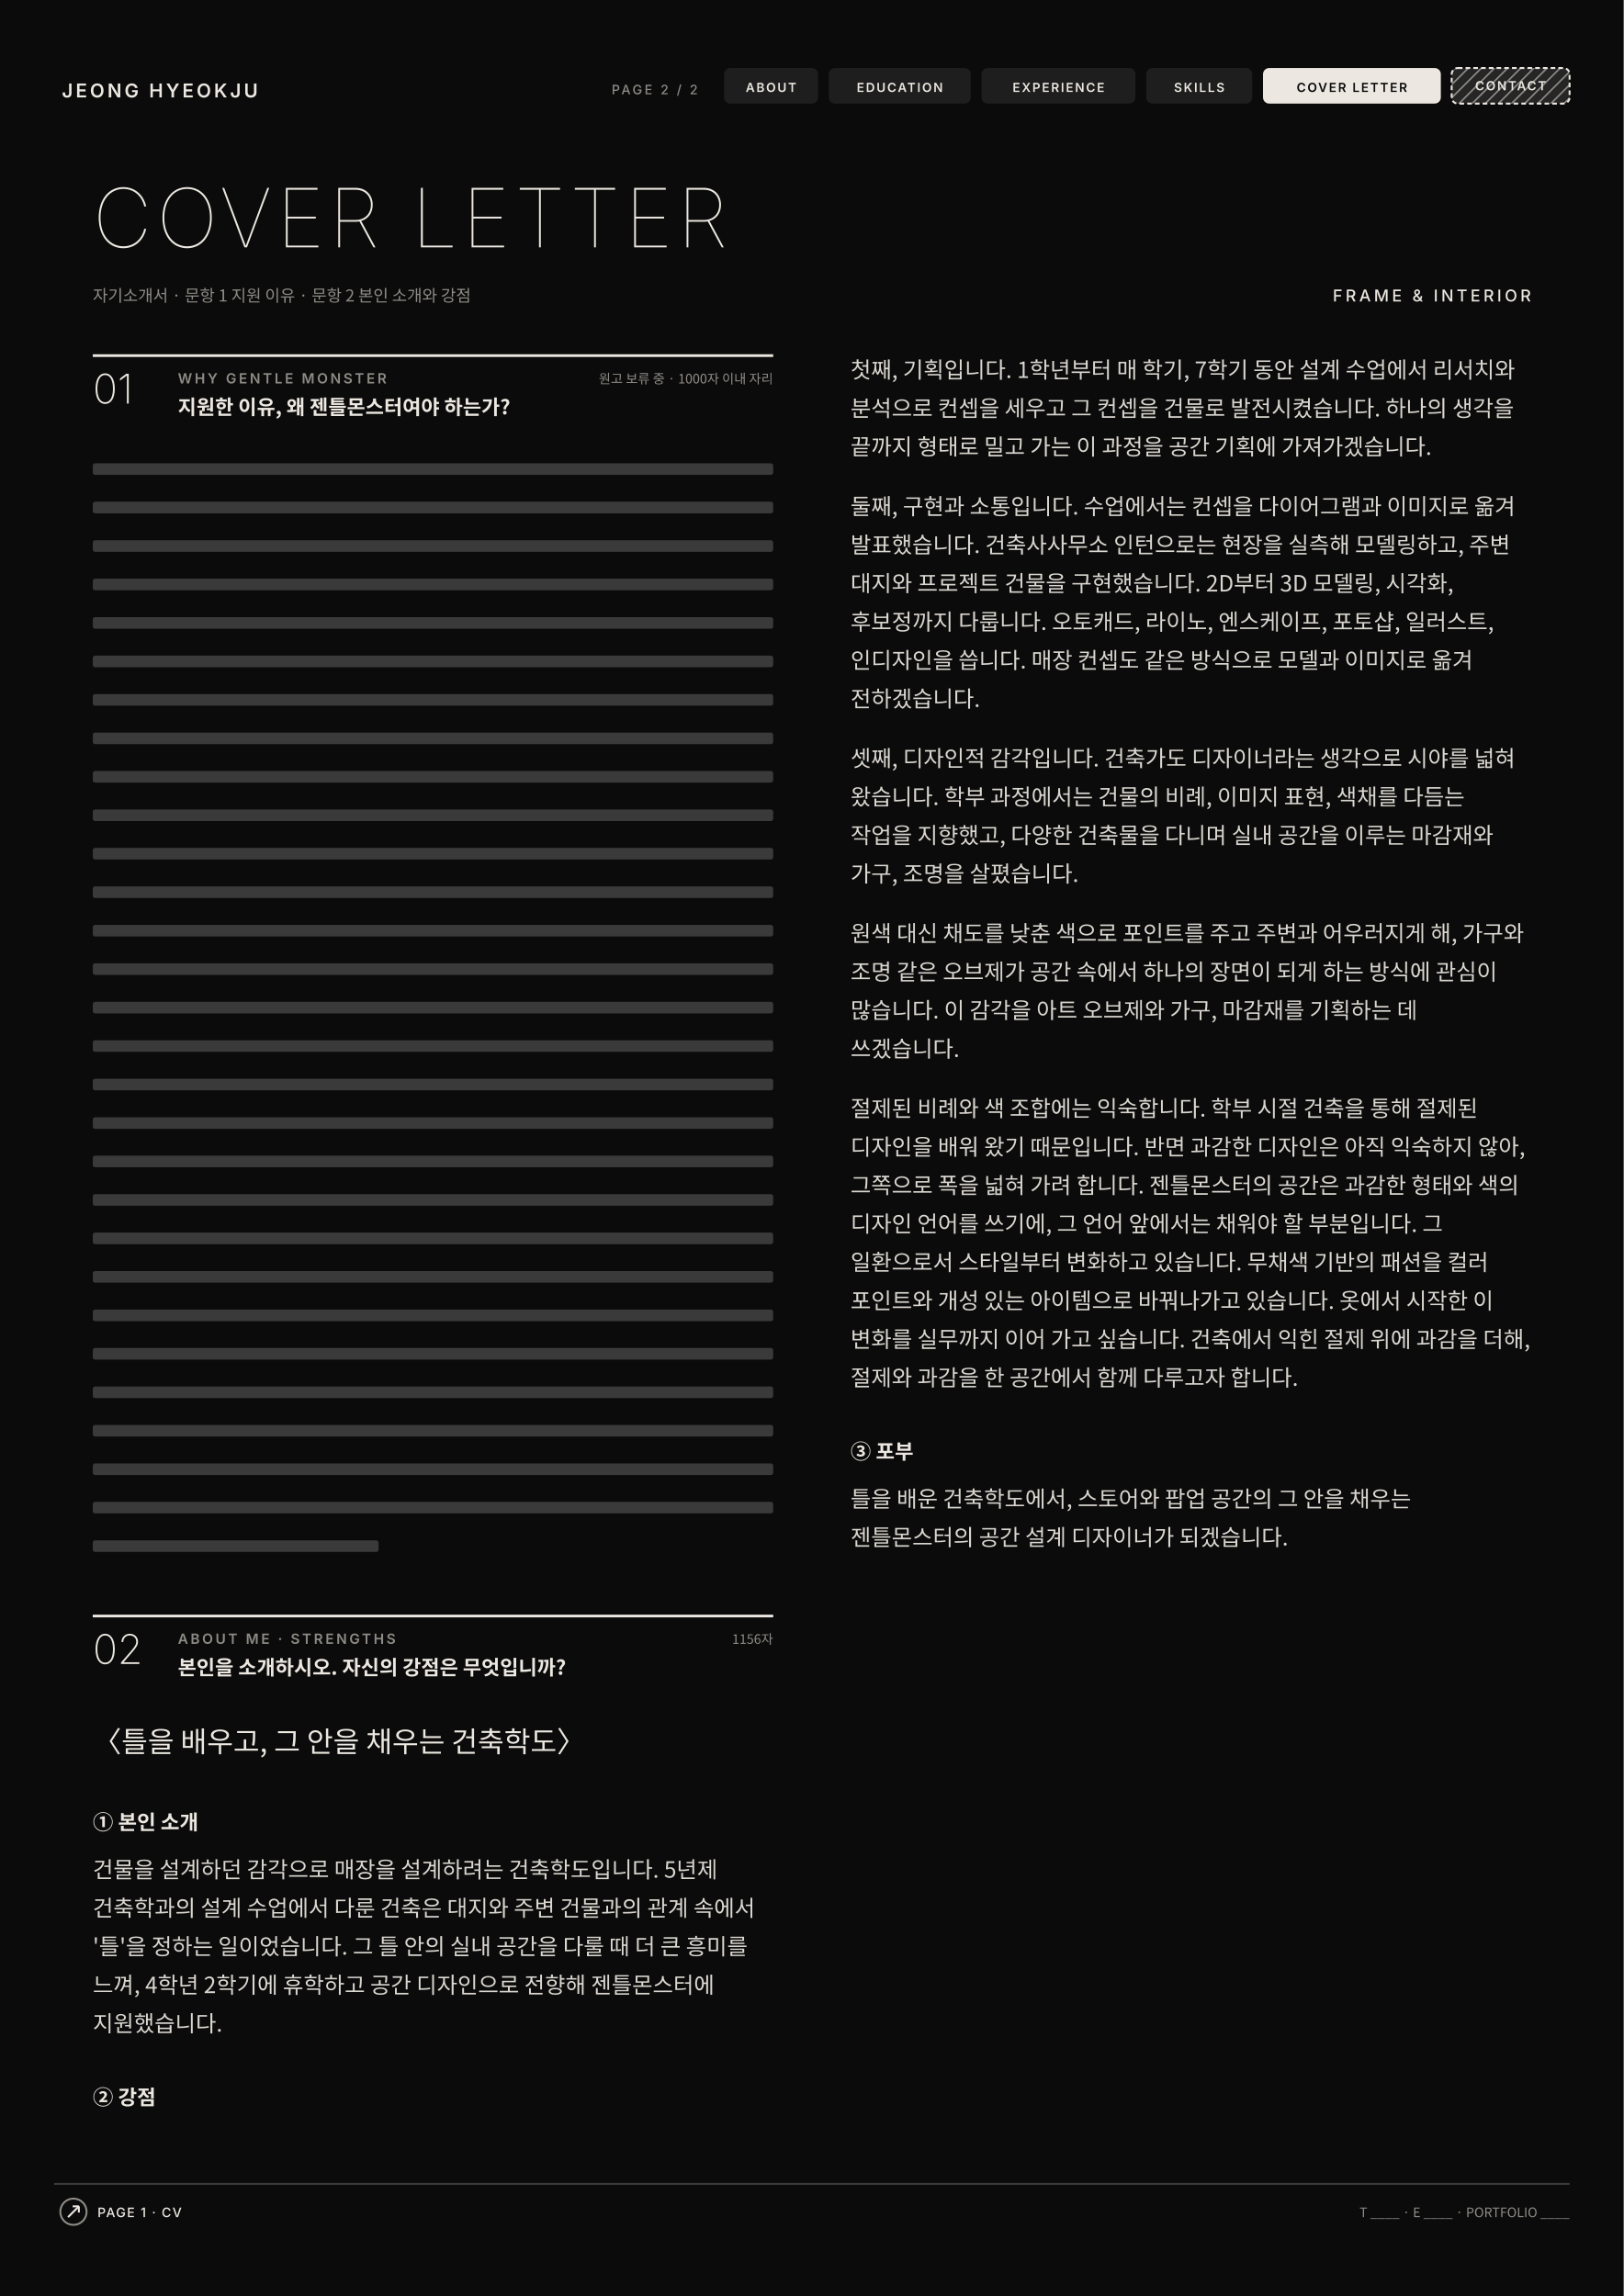
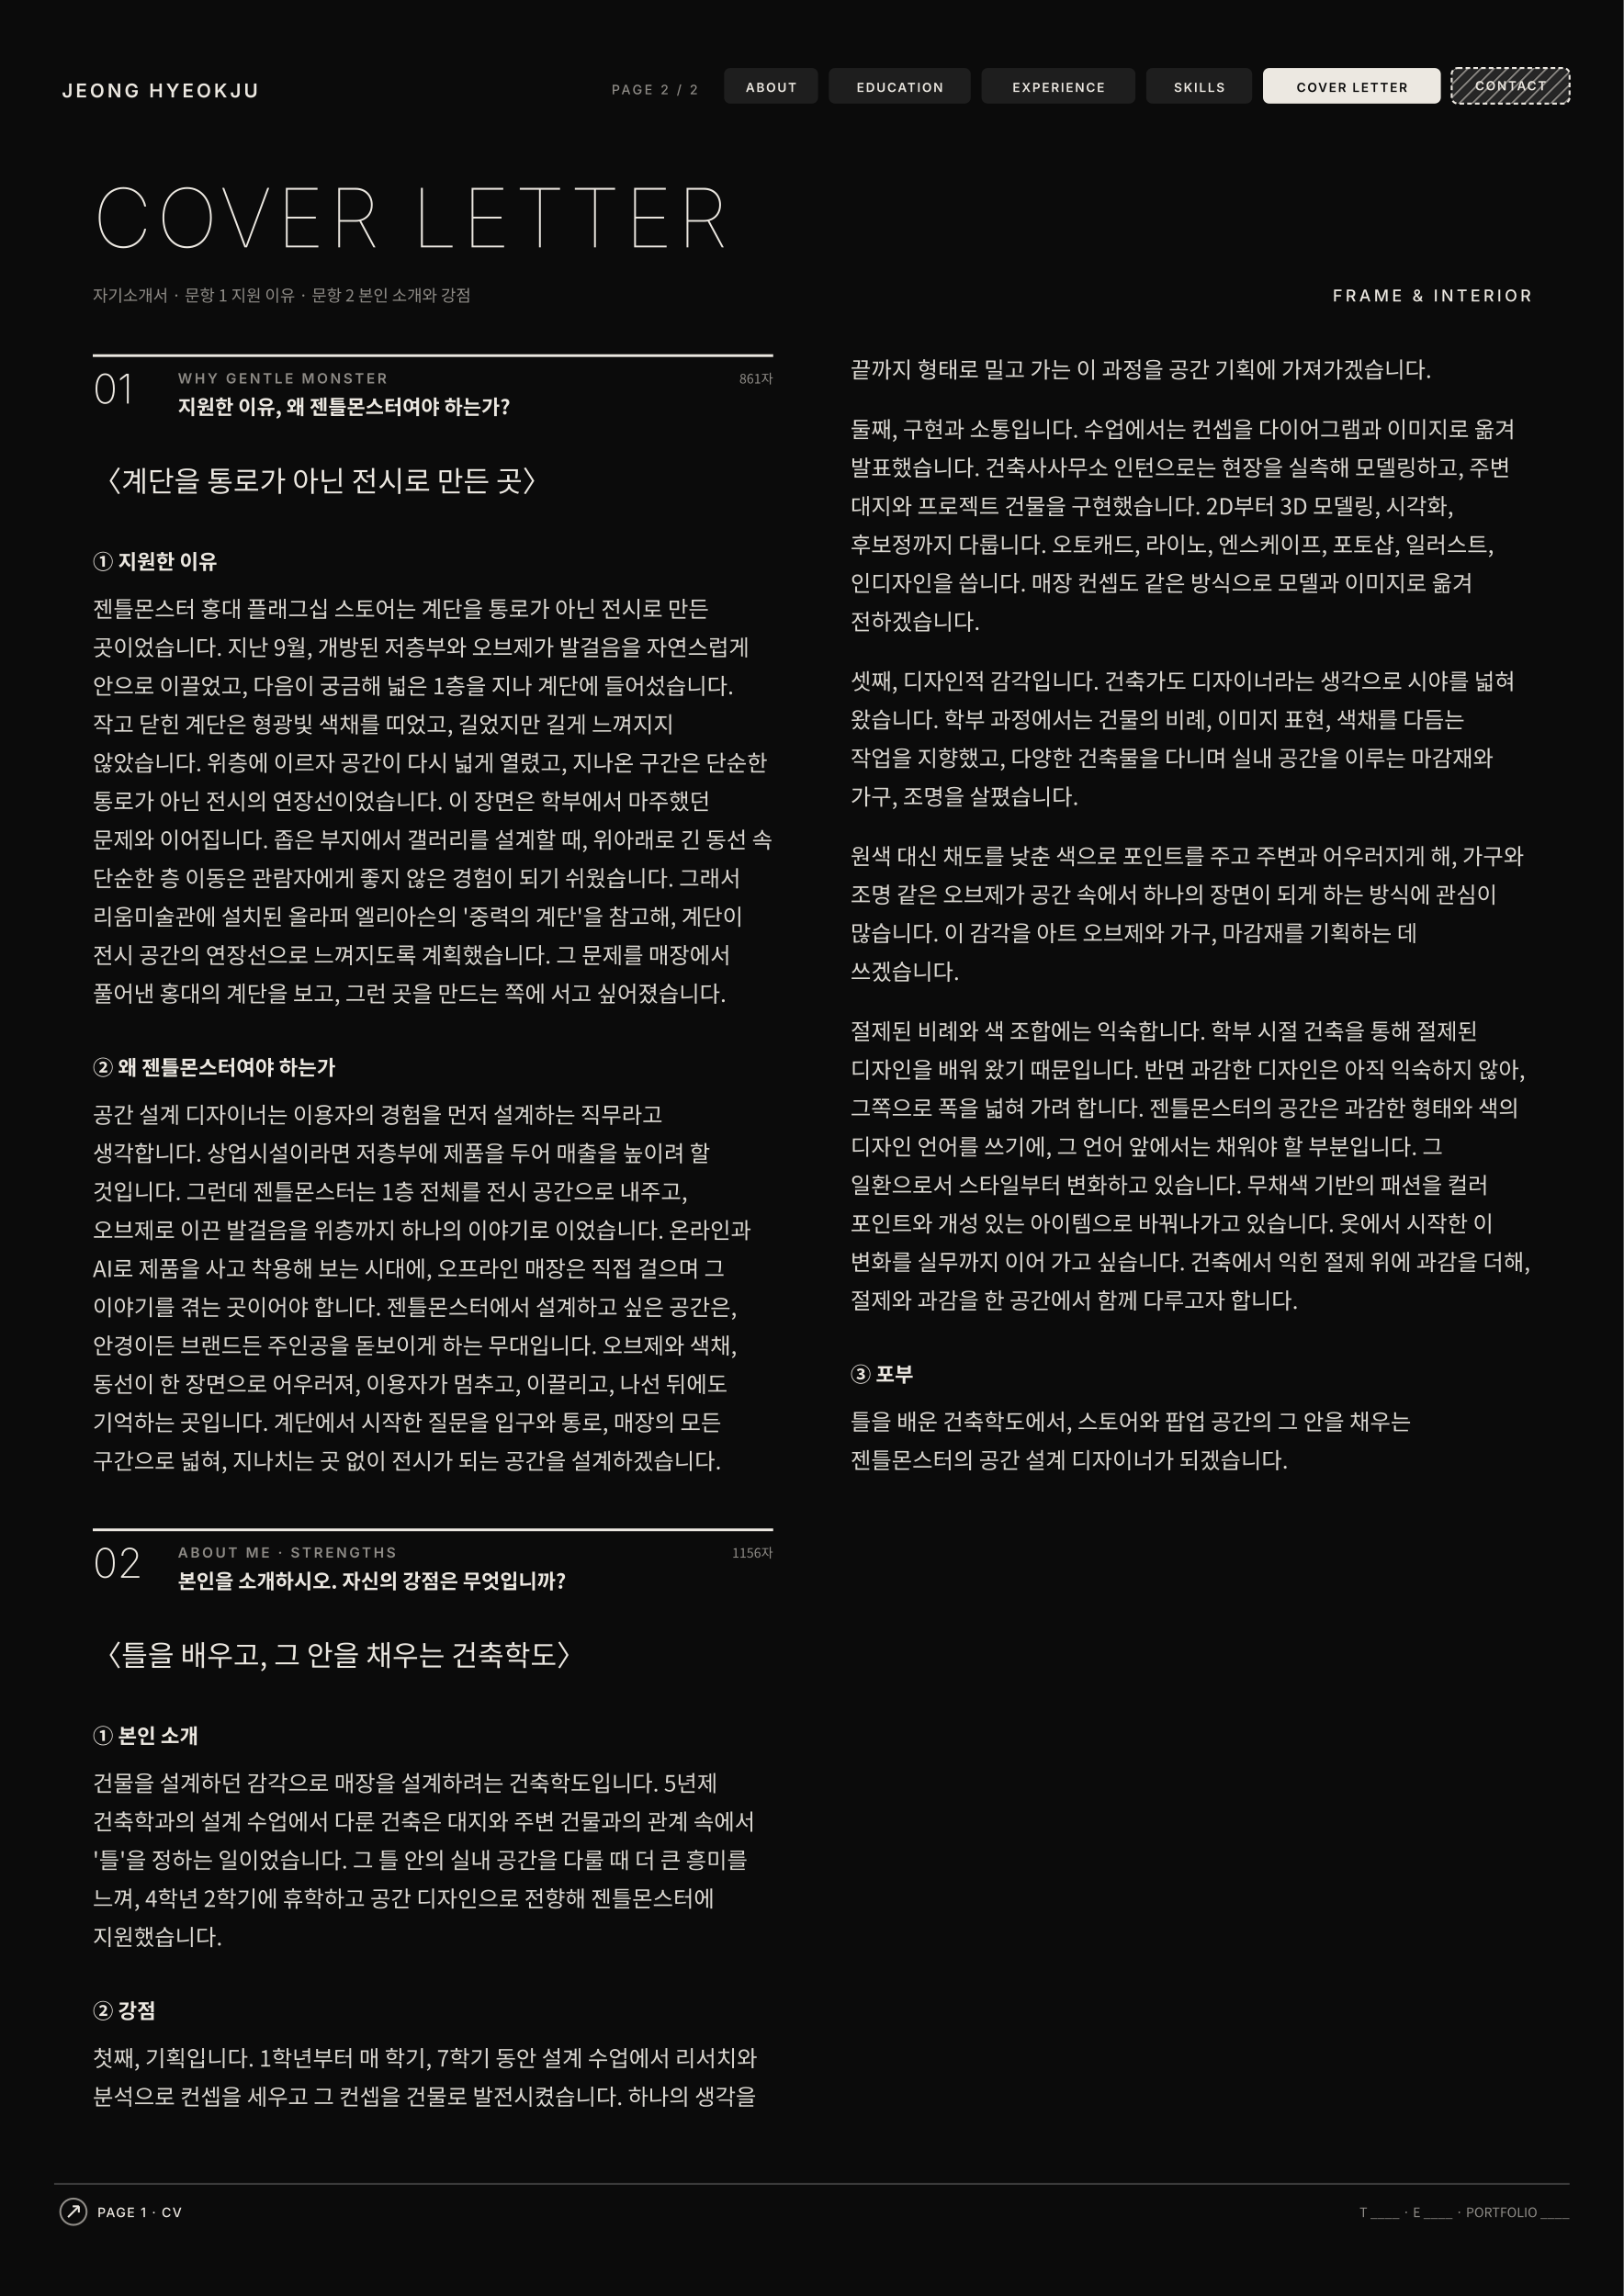
<svg xmlns="http://www.w3.org/2000/svg" width="210mm" height="297mm" viewBox="0 0 210 297">
  <defs>
    <pattern id="hatch" width="1.2" height="1.2" patternUnits="userSpaceOnUse" patternTransform="rotate(45)">
      <rect width="1.2" height="1.2" fill="#262626" />
      <line x1="0" y1="0" x2="0" y2="1.2" stroke="#8E8B86" stroke-width="0.4" />
    </pattern>
  </defs>
  <rect x="0.00" y="0.00" width="210.00" height="297.00" rx="0" fill="#0B0B0B" stroke="none" stroke-width="0.25" />
  <text x="8.00" y="12.60" font-family="Inter, 'Noto Sans CJK KR', sans-serif" font-size="2.470" font-weight="600" fill="#ECE8E1" text-anchor="start" letter-spacing="0.350" opacity="1">JEONG HYEOKJU</text>
  <rect x="187.75" y="8.80" width="15.25" height="4.60" rx="0.8" fill="url(#hatch)" stroke="#ECE8E1" stroke-width="0.25" stroke-dasharray="0.6 0.4" />
  <text x="195.38" y="11.68" font-family="Inter, 'Noto Sans CJK KR', sans-serif" font-size="1.623" font-weight="600" fill="#ECE8E1" text-anchor="middle" letter-spacing="0.200" opacity="1">CONTACT</text>
  <rect x="163.35" y="8.80" width="23.00" height="4.60" rx="0.8" fill="#ECE8E1" stroke="none" stroke-width="0.25" />
  <text x="174.85" y="11.90" font-family="Inter, 'Noto Sans CJK KR', sans-serif" font-size="1.623" font-weight="600" fill="#0B0B0B" text-anchor="middle" letter-spacing="0.200" opacity="1">COVER LETTER</text>
  <rect x="148.25" y="8.80" width="13.70" height="4.60" rx="0.8" fill="#1E1E1E" stroke="none" stroke-width="0.25" />
  <text x="155.10" y="11.90" font-family="Inter, 'Noto Sans CJK KR', sans-serif" font-size="1.623" font-weight="600" fill="#ECE8E1" text-anchor="middle" letter-spacing="0.200" opacity="1">SKILLS</text>
  <rect x="126.95" y="8.80" width="19.90" height="4.60" rx="0.8" fill="#1E1E1E" stroke="none" stroke-width="0.25" />
  <text x="136.90" y="11.90" font-family="Inter, 'Noto Sans CJK KR', sans-serif" font-size="1.623" font-weight="600" fill="#ECE8E1" text-anchor="middle" letter-spacing="0.200" opacity="1">EXPERIENCE</text>
  <rect x="107.20" y="8.80" width="18.35" height="4.60" rx="0.8" fill="#1E1E1E" stroke="none" stroke-width="0.25" />
  <text x="116.37" y="11.90" font-family="Inter, 'Noto Sans CJK KR', sans-serif" font-size="1.623" font-weight="600" fill="#ECE8E1" text-anchor="middle" letter-spacing="0.200" opacity="1">EDUCATION</text>
  <rect x="93.65" y="8.80" width="12.15" height="4.60" rx="0.8" fill="#1E1E1E" stroke="none" stroke-width="0.25" />
  <text x="99.72" y="11.90" font-family="Inter, 'Noto Sans CJK KR', sans-serif" font-size="1.623" font-weight="600" fill="#ECE8E1" text-anchor="middle" letter-spacing="0.200" opacity="1">ABOUT</text>
  <text x="90.25" y="12.20" font-family="Inter, 'Noto Sans CJK KR', sans-serif" font-size="1.693" font-weight="500" fill="#8E8B86" text-anchor="end" letter-spacing="0.300" opacity="1">PAGE 2 / 2</text>
  <text x="12.00" y="32.00" font-family="Inter, 'Noto Sans CJK KR', sans-serif" font-size="10.584" font-weight="100" fill="#ECE8E1" text-anchor="start" letter-spacing="0.600" opacity="1">COVER LETTER</text>
  <text x="12.00" y="39.00" font-family="'Noto Sans CJK KR', Inter, sans-serif" font-size="2.117" font-weight="400" fill="#8E8B86" text-anchor="start" letter-spacing="0.000" opacity="1">자기소개서  ·  문항 1 지원 이유  ·  문항 2 본인 소개와 강점</text>
  <text x="198.00" y="39.00" font-family="Inter, 'Noto Sans CJK KR', sans-serif" font-size="2.117" font-weight="500" fill="#ECE8E1" text-anchor="end" letter-spacing="0.400" opacity="1">FRAME &amp; INTERIOR</text>
  <line x1="12.00" y1="46.00" x2="100.00" y2="46.00" stroke="#ECE8E1" stroke-width="0.35" />
  <text x="12.00" y="52.20" font-family="Inter, 'Noto Sans CJK KR', sans-serif" font-size="5.292" font-weight="200" fill="#ECE8E1" text-anchor="start" letter-spacing="0.000" opacity="1">01</text>
  <text x="23.00" y="49.60" font-family="Inter, 'Noto Sans CJK KR', sans-serif" font-size="1.835" font-weight="600" fill="#8E8B86" text-anchor="start" letter-spacing="0.300" opacity="1">WHY GENTLE MONSTER</text>
  <text x="23.00" y="53.60" font-family="'Noto Sans CJK KR', Inter, sans-serif" font-size="2.611" font-weight="700" fill="#ECE8E1" text-anchor="start" letter-spacing="0.000" opacity="1">지원한 이유, 왜 젠틀몬스터여야 하는가?</text>
-   <text x="100.00" y="49.60" font-family="'Noto Sans CJK KR', Inter, sans-serif" font-size="1.693" font-weight="400" fill="#8E8B86" text-anchor="end" letter-spacing="0.000" opacity="1">원고 보류 중 · 1000자 이내 자리</text>
-   <rect x="12.00" y="59.93" width="88.00" height="1.50" rx="0.3" fill="#3A3A3A" stroke="none" stroke-width="0.25" />
-   <rect x="12.00" y="64.90" width="88.00" height="1.50" rx="0.3" fill="#3A3A3A" stroke="none" stroke-width="0.25" />
-   <rect x="12.00" y="69.88" width="88.00" height="1.50" rx="0.3" fill="#3A3A3A" stroke="none" stroke-width="0.25" />
-   <rect x="12.00" y="74.85" width="88.00" height="1.50" rx="0.3" fill="#3A3A3A" stroke="none" stroke-width="0.25" />
-   <rect x="12.00" y="79.83" width="88.00" height="1.50" rx="0.3" fill="#3A3A3A" stroke="none" stroke-width="0.25" />
-   <rect x="12.00" y="84.81" width="88.00" height="1.50" rx="0.3" fill="#3A3A3A" stroke="none" stroke-width="0.25" />
-   <rect x="12.00" y="89.78" width="88.00" height="1.50" rx="0.3" fill="#3A3A3A" stroke="none" stroke-width="0.25" />
-   <rect x="12.00" y="94.76" width="88.00" height="1.50" rx="0.3" fill="#3A3A3A" stroke="none" stroke-width="0.25" />
-   <rect x="12.00" y="99.73" width="88.00" height="1.50" rx="0.3" fill="#3A3A3A" stroke="none" stroke-width="0.25" />
-   <rect x="12.00" y="104.71" width="88.00" height="1.50" rx="0.3" fill="#3A3A3A" stroke="none" stroke-width="0.25" />
-   <rect x="12.00" y="109.68" width="88.00" height="1.50" rx="0.3" fill="#3A3A3A" stroke="none" stroke-width="0.25" />
-   <rect x="12.00" y="114.66" width="88.00" height="1.50" rx="0.3" fill="#3A3A3A" stroke="none" stroke-width="0.25" />
-   <rect x="12.00" y="119.64" width="88.00" height="1.50" rx="0.3" fill="#3A3A3A" stroke="none" stroke-width="0.25" />
-   <rect x="12.00" y="124.61" width="88.00" height="1.50" rx="0.3" fill="#3A3A3A" stroke="none" stroke-width="0.25" />
-   <rect x="12.00" y="129.59" width="88.00" height="1.50" rx="0.3" fill="#3A3A3A" stroke="none" stroke-width="0.25" />
-   <rect x="12.00" y="134.56" width="88.00" height="1.50" rx="0.3" fill="#3A3A3A" stroke="none" stroke-width="0.25" />
-   <rect x="12.00" y="139.54" width="88.00" height="1.50" rx="0.3" fill="#3A3A3A" stroke="none" stroke-width="0.25" />
-   <rect x="12.00" y="144.52" width="88.00" height="1.50" rx="0.3" fill="#3A3A3A" stroke="none" stroke-width="0.25" />
-   <rect x="12.00" y="149.49" width="88.00" height="1.50" rx="0.3" fill="#3A3A3A" stroke="none" stroke-width="0.25" />
-   <rect x="12.00" y="154.47" width="88.00" height="1.50" rx="0.3" fill="#3A3A3A" stroke="none" stroke-width="0.25" />
-   <rect x="12.00" y="159.44" width="88.00" height="1.50" rx="0.3" fill="#3A3A3A" stroke="none" stroke-width="0.25" />
-   <rect x="12.00" y="164.42" width="88.00" height="1.50" rx="0.3" fill="#3A3A3A" stroke="none" stroke-width="0.25" />
-   <rect x="12.00" y="169.40" width="88.00" height="1.50" rx="0.3" fill="#3A3A3A" stroke="none" stroke-width="0.25" />
-   <rect x="12.00" y="174.37" width="88.00" height="1.50" rx="0.3" fill="#3A3A3A" stroke="none" stroke-width="0.25" />
-   <rect x="12.00" y="179.35" width="88.00" height="1.50" rx="0.3" fill="#3A3A3A" stroke="none" stroke-width="0.25" />
-   <rect x="12.00" y="184.32" width="88.00" height="1.50" rx="0.3" fill="#3A3A3A" stroke="none" stroke-width="0.25" />
-   <rect x="12.00" y="189.30" width="88.00" height="1.50" rx="0.3" fill="#3A3A3A" stroke="none" stroke-width="0.25" />
-   <rect x="12.00" y="194.27" width="88.00" height="1.50" rx="0.3" fill="#3A3A3A" stroke="none" stroke-width="0.25" />
-   <rect x="12.00" y="199.25" width="36.96" height="1.50" rx="0.3" fill="#3A3A3A" stroke="none" stroke-width="0.25" />
-   <line x1="12.00" y1="209.04" x2="100.00" y2="209.04" stroke="#ECE8E1" stroke-width="0.35" />
-   <text x="12.00" y="215.24" font-family="Inter, 'Noto Sans CJK KR', sans-serif" font-size="5.292" font-weight="200" fill="#ECE8E1" text-anchor="start" letter-spacing="0.000" opacity="1">02</text>
-   <text x="23.00" y="212.64" font-family="Inter, 'Noto Sans CJK KR', sans-serif" font-size="1.835" font-weight="600" fill="#8E8B86" text-anchor="start" letter-spacing="0.300" opacity="1">ABOUT ME · STRENGTHS</text>
-   <text x="23.00" y="216.64" font-family="'Noto Sans CJK KR', Inter, sans-serif" font-size="2.611" font-weight="700" fill="#ECE8E1" text-anchor="start" letter-spacing="0.000" opacity="1">본인을 소개하시오. 자신의 강점은 무엇입니까?</text>
-   <text x="100.00" y="212.64" font-family="'Noto Sans CJK KR', Inter, sans-serif" font-size="1.693" font-weight="400" fill="#8E8B86" text-anchor="end" letter-spacing="0.000" opacity="1">1156자</text>
-   <text x="12.00" y="226.64" font-family="'Noto Sans CJK KR', Inter, sans-serif" font-size="3.704" font-weight="400" fill="#ECE8E1" text-anchor="start" letter-spacing="0.000" opacity="1">〈틀을 배우고, 그 안을 채우는 건축학도〉</text>
-   <text x="12.00" y="236.67" font-family="'Noto Sans CJK KR', Inter, sans-serif" font-size="2.662" font-weight="700" fill="#ECE8E1" text-anchor="start" letter-spacing="0.000" opacity="1">① 본인 소개</text>
-   <text x="12.00" y="242.89" font-family="'Noto Sans CJK KR', Inter, sans-serif" font-size="2.893" font-weight="400" fill="#ECE8E1" text-anchor="start" letter-spacing="0.000" opacity="0.92">건물을 설계하던 감각으로 매장을 설계하려는 건축학도입니다. 5년제</text>
-   <text x="12.00" y="247.87" font-family="'Noto Sans CJK KR', Inter, sans-serif" font-size="2.893" font-weight="400" fill="#ECE8E1" text-anchor="start" letter-spacing="0.000" opacity="0.92">건축학과의 설계 수업에서 다룬 건축은 대지와 주변 건물과의 관계 속에서</text>
-   <text x="12.00" y="252.84" font-family="'Noto Sans CJK KR', Inter, sans-serif" font-size="2.893" font-weight="400" fill="#ECE8E1" text-anchor="start" letter-spacing="0.000" opacity="0.92">'틀'을 정하는 일이었습니다. 그 틀 안의 실내 공간을 다룰 때 더 큰 흥미를</text>
-   <text x="12.00" y="257.82" font-family="'Noto Sans CJK KR', Inter, sans-serif" font-size="2.893" font-weight="400" fill="#ECE8E1" text-anchor="start" letter-spacing="0.000" opacity="0.92">느껴, 4학년 2학기에 휴학하고 공간 디자인으로 전향해 젠틀몬스터에</text>
-   <text x="12.00" y="262.80" font-family="'Noto Sans CJK KR', Inter, sans-serif" font-size="2.893" font-weight="400" fill="#ECE8E1" text-anchor="start" letter-spacing="0.000" opacity="0.92">지원했습니다.</text>
-   <text x="12.00" y="272.25" font-family="'Noto Sans CJK KR', Inter, sans-serif" font-size="2.662" font-weight="700" fill="#ECE8E1" text-anchor="start" letter-spacing="0.000" opacity="1">② 강점</text>
-   <text x="110.00" y="48.89" font-family="'Noto Sans CJK KR', Inter, sans-serif" font-size="2.893" font-weight="400" fill="#ECE8E1" text-anchor="start" letter-spacing="0.000" opacity="0.92">첫째, 기획입니다. 1학년부터 매 학기, 7학기 동안 설계 수업에서 리서치와</text>
-   <text x="110.00" y="53.87" font-family="'Noto Sans CJK KR', Inter, sans-serif" font-size="2.893" font-weight="400" fill="#ECE8E1" text-anchor="start" letter-spacing="0.000" opacity="0.92">분석으로 컨셉을 세우고 그 컨셉을 건물로 발전시켰습니다. 하나의 생각을</text>
-   <text x="110.00" y="58.84" font-family="'Noto Sans CJK KR', Inter, sans-serif" font-size="2.893" font-weight="400" fill="#ECE8E1" text-anchor="start" letter-spacing="0.000" opacity="0.92">끝까지 형태로 밀고 가는 이 과정을 공간 기획에 가져가겠습니다.</text>
-   <text x="110.00" y="66.56" font-family="'Noto Sans CJK KR', Inter, sans-serif" font-size="2.893" font-weight="400" fill="#ECE8E1" text-anchor="start" letter-spacing="0.000" opacity="0.92">둘째, 구현과 소통입니다. 수업에서는 컨셉을 다이어그램과 이미지로 옮겨</text>
-   <text x="110.00" y="71.53" font-family="'Noto Sans CJK KR', Inter, sans-serif" font-size="2.893" font-weight="400" fill="#ECE8E1" text-anchor="start" letter-spacing="0.000" opacity="0.92">발표했습니다. 건축사사무소 인턴으로는 현장을 실측해 모델링하고, 주변</text>
-   <text x="110.00" y="76.51" font-family="'Noto Sans CJK KR', Inter, sans-serif" font-size="2.893" font-weight="400" fill="#ECE8E1" text-anchor="start" letter-spacing="0.000" opacity="0.92">대지와 프로젝트 건물을 구현했습니다. 2D부터 3D 모델링, 시각화,</text>
-   <text x="110.00" y="81.49" font-family="'Noto Sans CJK KR', Inter, sans-serif" font-size="2.893" font-weight="400" fill="#ECE8E1" text-anchor="start" letter-spacing="0.000" opacity="0.92">후보정까지 다룹니다. 오토캐드, 라이노, 엔스케이프, 포토샵, 일러스트,</text>
-   <text x="110.00" y="86.46" font-family="'Noto Sans CJK KR', Inter, sans-serif" font-size="2.893" font-weight="400" fill="#ECE8E1" text-anchor="start" letter-spacing="0.000" opacity="0.92">인디자인을 씁니다. 매장 컨셉도 같은 방식으로 모델과 이미지로 옮겨</text>
-   <text x="110.00" y="91.44" font-family="'Noto Sans CJK KR', Inter, sans-serif" font-size="2.893" font-weight="400" fill="#ECE8E1" text-anchor="start" letter-spacing="0.000" opacity="0.92">전하겠습니다.</text>
-   <text x="110.00" y="99.15" font-family="'Noto Sans CJK KR', Inter, sans-serif" font-size="2.893" font-weight="400" fill="#ECE8E1" text-anchor="start" letter-spacing="0.000" opacity="0.92">셋째, 디자인적 감각입니다. 건축가도 디자이너라는 생각으로 시야를 넓혀</text>
-   <text x="110.00" y="104.13" font-family="'Noto Sans CJK KR', Inter, sans-serif" font-size="2.893" font-weight="400" fill="#ECE8E1" text-anchor="start" letter-spacing="0.000" opacity="0.92">왔습니다. 학부 과정에서는 건물의 비례, 이미지 표현, 색채를 다듬는</text>
-   <text x="110.00" y="109.10" font-family="'Noto Sans CJK KR', Inter, sans-serif" font-size="2.893" font-weight="400" fill="#ECE8E1" text-anchor="start" letter-spacing="0.000" opacity="0.92">작업을 지향했고, 다양한 건축물을 다니며 실내 공간을 이루는 마감재와</text>
-   <text x="110.00" y="114.08" font-family="'Noto Sans CJK KR', Inter, sans-serif" font-size="2.893" font-weight="400" fill="#ECE8E1" text-anchor="start" letter-spacing="0.000" opacity="0.92">가구, 조명을 살폈습니다.</text>
-   <text x="110.00" y="121.79" font-family="'Noto Sans CJK KR', Inter, sans-serif" font-size="2.893" font-weight="400" fill="#ECE8E1" text-anchor="start" letter-spacing="0.000" opacity="0.92">원색 대신 채도를 낮춘 색으로 포인트를 주고 주변과 어우러지게 해, 가구와</text>
-   <text x="110.00" y="126.77" font-family="'Noto Sans CJK KR', Inter, sans-serif" font-size="2.893" font-weight="400" fill="#ECE8E1" text-anchor="start" letter-spacing="0.000" opacity="0.92">조명 같은 오브제가 공간 속에서 하나의 장면이 되게 하는 방식에 관심이</text>
-   <text x="110.00" y="131.74" font-family="'Noto Sans CJK KR', Inter, sans-serif" font-size="2.893" font-weight="400" fill="#ECE8E1" text-anchor="start" letter-spacing="0.000" opacity="0.92">많습니다. 이 감각을 아트 오브제와 가구, 마감재를 기획하는 데</text>
-   <text x="110.00" y="136.72" font-family="'Noto Sans CJK KR', Inter, sans-serif" font-size="2.893" font-weight="400" fill="#ECE8E1" text-anchor="start" letter-spacing="0.000" opacity="0.92">쓰겠습니다.</text>
-   <text x="110.00" y="144.43" font-family="'Noto Sans CJK KR', Inter, sans-serif" font-size="2.893" font-weight="400" fill="#ECE8E1" text-anchor="start" letter-spacing="0.000" opacity="0.92">절제된 비례와 색 조합에는 익숙합니다. 학부 시절 건축을 통해 절제된</text>
-   <text x="110.00" y="149.41" font-family="'Noto Sans CJK KR', Inter, sans-serif" font-size="2.893" font-weight="400" fill="#ECE8E1" text-anchor="start" letter-spacing="0.000" opacity="0.92">디자인을 배워 왔기 때문입니다. 반면 과감한 디자인은 아직 익숙하지 않아,</text>
-   <text x="110.00" y="154.38" font-family="'Noto Sans CJK KR', Inter, sans-serif" font-size="2.893" font-weight="400" fill="#ECE8E1" text-anchor="start" letter-spacing="0.000" opacity="0.92">그쪽으로 폭을 넓혀 가려 합니다. 젠틀몬스터의 공간은 과감한 형태와 색의</text>
-   <text x="110.00" y="159.36" font-family="'Noto Sans CJK KR', Inter, sans-serif" font-size="2.893" font-weight="400" fill="#ECE8E1" text-anchor="start" letter-spacing="0.000" opacity="0.92">디자인 언어를 쓰기에, 그 언어 앞에서는 채워야 할 부분입니다. 그</text>
-   <text x="110.00" y="164.33" font-family="'Noto Sans CJK KR', Inter, sans-serif" font-size="2.893" font-weight="400" fill="#ECE8E1" text-anchor="start" letter-spacing="0.000" opacity="0.92">일환으로서 스타일부터 변화하고 있습니다. 무채색 기반의 패션을 컬러</text>
-   <text x="110.00" y="169.31" font-family="'Noto Sans CJK KR', Inter, sans-serif" font-size="2.893" font-weight="400" fill="#ECE8E1" text-anchor="start" letter-spacing="0.000" opacity="0.92">포인트와 개성 있는 아이템으로 바꿔나가고 있습니다. 옷에서 시작한 이</text>
-   <text x="110.00" y="174.29" font-family="'Noto Sans CJK KR', Inter, sans-serif" font-size="2.893" font-weight="400" fill="#ECE8E1" text-anchor="start" letter-spacing="0.000" opacity="0.92">변화를 실무까지 이어 가고 싶습니다. 건축에서 익힌 절제 위에 과감을 더해,</text>
-   <text x="110.00" y="179.26" font-family="'Noto Sans CJK KR', Inter, sans-serif" font-size="2.893" font-weight="400" fill="#ECE8E1" text-anchor="start" letter-spacing="0.000" opacity="0.92">절제와 과감을 한 공간에서 함께 다루고자 합니다.</text>
-   <text x="110.00" y="188.72" font-family="'Noto Sans CJK KR', Inter, sans-serif" font-size="2.662" font-weight="700" fill="#ECE8E1" text-anchor="start" letter-spacing="0.000" opacity="1">③ 포부</text>
-   <text x="110.00" y="194.94" font-family="'Noto Sans CJK KR', Inter, sans-serif" font-size="2.893" font-weight="400" fill="#ECE8E1" text-anchor="start" letter-spacing="0.000" opacity="0.92">틀을 배운 건축학도에서, 스토어와 팝업 공간의 그 안을 채우는</text>
-   <text x="110.00" y="199.91" font-family="'Noto Sans CJK KR', Inter, sans-serif" font-size="2.893" font-weight="400" fill="#ECE8E1" text-anchor="start" letter-spacing="0.000" opacity="0.92">젠틀몬스터의 공간 설계 디자이너가 되겠습니다.</text>
+   <text x="100.00" y="49.60" font-family="'Noto Sans CJK KR', Inter, sans-serif" font-size="1.693" font-weight="400" fill="#8E8B86" text-anchor="end" letter-spacing="0.000" opacity="1">861자</text>
+   <text x="12.00" y="63.60" font-family="'Noto Sans CJK KR', Inter, sans-serif" font-size="3.704" font-weight="400" fill="#ECE8E1" text-anchor="start" letter-spacing="0.000" opacity="1">〈계단을 통로가 아닌 전시로 만든 곳〉</text>
+   <text x="12.00" y="73.63" font-family="'Noto Sans CJK KR', Inter, sans-serif" font-size="2.662" font-weight="700" fill="#ECE8E1" text-anchor="start" letter-spacing="0.000" opacity="1">① 지원한 이유</text>
+   <text x="12.00" y="79.85" font-family="'Noto Sans CJK KR', Inter, sans-serif" font-size="2.893" font-weight="400" fill="#ECE8E1" text-anchor="start" letter-spacing="0.000" opacity="0.92">젠틀몬스터 홍대 플래그십 스토어는 계단을 통로가 아닌 전시로 만든</text>
+   <text x="12.00" y="84.83" font-family="'Noto Sans CJK KR', Inter, sans-serif" font-size="2.893" font-weight="400" fill="#ECE8E1" text-anchor="start" letter-spacing="0.000" opacity="0.92">곳이었습니다. 지난 9월, 개방된 저층부와 오브제가 발걸음을 자연스럽게</text>
+   <text x="12.00" y="89.81" font-family="'Noto Sans CJK KR', Inter, sans-serif" font-size="2.893" font-weight="400" fill="#ECE8E1" text-anchor="start" letter-spacing="0.000" opacity="0.92">안으로 이끌었고, 다음이 궁금해 넓은 1층을 지나 계단에 들어섰습니다.</text>
+   <text x="12.00" y="94.78" font-family="'Noto Sans CJK KR', Inter, sans-serif" font-size="2.893" font-weight="400" fill="#ECE8E1" text-anchor="start" letter-spacing="0.000" opacity="0.92">작고 닫힌 계단은 형광빛 색채를 띠었고, 길었지만 길게 느껴지지</text>
+   <text x="12.00" y="99.76" font-family="'Noto Sans CJK KR', Inter, sans-serif" font-size="2.893" font-weight="400" fill="#ECE8E1" text-anchor="start" letter-spacing="0.000" opacity="0.92">않았습니다. 위층에 이르자 공간이 다시 넓게 열렸고, 지나온 구간은 단순한</text>
+   <text x="12.00" y="104.73" font-family="'Noto Sans CJK KR', Inter, sans-serif" font-size="2.893" font-weight="400" fill="#ECE8E1" text-anchor="start" letter-spacing="0.000" opacity="0.92">통로가 아닌 전시의 연장선이었습니다. 이 장면은 학부에서 마주했던</text>
+   <text x="12.00" y="109.71" font-family="'Noto Sans CJK KR', Inter, sans-serif" font-size="2.893" font-weight="400" fill="#ECE8E1" text-anchor="start" letter-spacing="0.000" opacity="0.92">문제와 이어집니다. 좁은 부지에서 갤러리를 설계할 때, 위아래로 긴 동선 속</text>
+   <text x="12.00" y="114.69" font-family="'Noto Sans CJK KR', Inter, sans-serif" font-size="2.893" font-weight="400" fill="#ECE8E1" text-anchor="start" letter-spacing="0.000" opacity="0.92">단순한 층 이동은 관람자에게 좋지 않은 경험이 되기 쉬웠습니다. 그래서</text>
+   <text x="12.00" y="119.66" font-family="'Noto Sans CJK KR', Inter, sans-serif" font-size="2.893" font-weight="400" fill="#ECE8E1" text-anchor="start" letter-spacing="0.000" opacity="0.92">리움미술관에 설치된 올라퍼 엘리아슨의 '중력의 계단'을 참고해, 계단이</text>
+   <text x="12.00" y="124.64" font-family="'Noto Sans CJK KR', Inter, sans-serif" font-size="2.893" font-weight="400" fill="#ECE8E1" text-anchor="start" letter-spacing="0.000" opacity="0.92">전시 공간의 연장선으로 느껴지도록 계획했습니다. 그 문제를 매장에서</text>
+   <text x="12.00" y="129.61" font-family="'Noto Sans CJK KR', Inter, sans-serif" font-size="2.893" font-weight="400" fill="#ECE8E1" text-anchor="start" letter-spacing="0.000" opacity="0.92">풀어낸 홍대의 계단을 보고, 그런 곳을 만드는 쪽에 서고 싶어졌습니다.</text>
+   <text x="12.00" y="139.07" font-family="'Noto Sans CJK KR', Inter, sans-serif" font-size="2.662" font-weight="700" fill="#ECE8E1" text-anchor="start" letter-spacing="0.000" opacity="1">② 왜 젠틀몬스터여야 하는가</text>
+   <text x="12.00" y="145.29" font-family="'Noto Sans CJK KR', Inter, sans-serif" font-size="2.893" font-weight="400" fill="#ECE8E1" text-anchor="start" letter-spacing="0.000" opacity="0.92">공간 설계 디자이너는 이용자의 경험을 먼저 설계하는 직무라고</text>
+   <text x="12.00" y="150.26" font-family="'Noto Sans CJK KR', Inter, sans-serif" font-size="2.893" font-weight="400" fill="#ECE8E1" text-anchor="start" letter-spacing="0.000" opacity="0.92">생각합니다. 상업시설이라면 저층부에 제품을 두어 매출을 높이려 할</text>
+   <text x="12.00" y="155.24" font-family="'Noto Sans CJK KR', Inter, sans-serif" font-size="2.893" font-weight="400" fill="#ECE8E1" text-anchor="start" letter-spacing="0.000" opacity="0.92">것입니다. 그런데 젠틀몬스터는 1층 전체를 전시 공간으로 내주고,</text>
+   <text x="12.00" y="160.22" font-family="'Noto Sans CJK KR', Inter, sans-serif" font-size="2.893" font-weight="400" fill="#ECE8E1" text-anchor="start" letter-spacing="0.000" opacity="0.92">오브제로 이끈 발걸음을 위층까지 하나의 이야기로 이었습니다. 온라인과</text>
+   <text x="12.00" y="165.19" font-family="'Noto Sans CJK KR', Inter, sans-serif" font-size="2.893" font-weight="400" fill="#ECE8E1" text-anchor="start" letter-spacing="0.000" opacity="0.92">AI로 제품을 사고 착용해 보는 시대에, 오프라인 매장은 직접 걸으며 그</text>
+   <text x="12.00" y="170.17" font-family="'Noto Sans CJK KR', Inter, sans-serif" font-size="2.893" font-weight="400" fill="#ECE8E1" text-anchor="start" letter-spacing="0.000" opacity="0.92">이야기를 겪는 곳이어야 합니다. 젠틀몬스터에서 설계하고 싶은 공간은,</text>
+   <text x="12.00" y="175.14" font-family="'Noto Sans CJK KR', Inter, sans-serif" font-size="2.893" font-weight="400" fill="#ECE8E1" text-anchor="start" letter-spacing="0.000" opacity="0.92">안경이든 브랜드든 주인공을 돋보이게 하는 무대입니다. 오브제와 색채,</text>
+   <text x="12.00" y="180.12" font-family="'Noto Sans CJK KR', Inter, sans-serif" font-size="2.893" font-weight="400" fill="#ECE8E1" text-anchor="start" letter-spacing="0.000" opacity="0.92">동선이 한 장면으로 어우러져, 이용자가 멈추고, 이끌리고, 나선 뒤에도</text>
+   <text x="12.00" y="185.09" font-family="'Noto Sans CJK KR', Inter, sans-serif" font-size="2.893" font-weight="400" fill="#ECE8E1" text-anchor="start" letter-spacing="0.000" opacity="0.92">기억하는 곳입니다. 계단에서 시작한 질문을 입구와 통로, 매장의 모든</text>
+   <text x="12.00" y="190.07" font-family="'Noto Sans CJK KR', Inter, sans-serif" font-size="2.893" font-weight="400" fill="#ECE8E1" text-anchor="start" letter-spacing="0.000" opacity="0.92">구간으로 넓혀, 지나치는 곳 없이 전시가 되는 공간을 설계하겠습니다.</text>
+   <line x1="12.00" y1="197.89" x2="100.00" y2="197.89" stroke="#ECE8E1" stroke-width="0.35" />
+   <text x="12.00" y="204.09" font-family="Inter, 'Noto Sans CJK KR', sans-serif" font-size="5.292" font-weight="200" fill="#ECE8E1" text-anchor="start" letter-spacing="0.000" opacity="1">02</text>
+   <text x="23.00" y="201.49" font-family="Inter, 'Noto Sans CJK KR', sans-serif" font-size="1.835" font-weight="600" fill="#8E8B86" text-anchor="start" letter-spacing="0.300" opacity="1">ABOUT ME · STRENGTHS</text>
+   <text x="23.00" y="205.49" font-family="'Noto Sans CJK KR', Inter, sans-serif" font-size="2.611" font-weight="700" fill="#ECE8E1" text-anchor="start" letter-spacing="0.000" opacity="1">본인을 소개하시오. 자신의 강점은 무엇입니까?</text>
+   <text x="100.00" y="201.49" font-family="'Noto Sans CJK KR', Inter, sans-serif" font-size="1.693" font-weight="400" fill="#8E8B86" text-anchor="end" letter-spacing="0.000" opacity="1">1156자</text>
+   <text x="12.00" y="215.49" font-family="'Noto Sans CJK KR', Inter, sans-serif" font-size="3.704" font-weight="400" fill="#ECE8E1" text-anchor="start" letter-spacing="0.000" opacity="1">〈틀을 배우고, 그 안을 채우는 건축학도〉</text>
+   <text x="12.00" y="225.52" font-family="'Noto Sans CJK KR', Inter, sans-serif" font-size="2.662" font-weight="700" fill="#ECE8E1" text-anchor="start" letter-spacing="0.000" opacity="1">① 본인 소개</text>
+   <text x="12.00" y="231.74" font-family="'Noto Sans CJK KR', Inter, sans-serif" font-size="2.893" font-weight="400" fill="#ECE8E1" text-anchor="start" letter-spacing="0.000" opacity="0.92">건물을 설계하던 감각으로 매장을 설계하려는 건축학도입니다. 5년제</text>
+   <text x="12.00" y="236.72" font-family="'Noto Sans CJK KR', Inter, sans-serif" font-size="2.893" font-weight="400" fill="#ECE8E1" text-anchor="start" letter-spacing="0.000" opacity="0.92">건축학과의 설계 수업에서 다룬 건축은 대지와 주변 건물과의 관계 속에서</text>
+   <text x="12.00" y="241.70" font-family="'Noto Sans CJK KR', Inter, sans-serif" font-size="2.893" font-weight="400" fill="#ECE8E1" text-anchor="start" letter-spacing="0.000" opacity="0.92">'틀'을 정하는 일이었습니다. 그 틀 안의 실내 공간을 다룰 때 더 큰 흥미를</text>
+   <text x="12.00" y="246.67" font-family="'Noto Sans CJK KR', Inter, sans-serif" font-size="2.893" font-weight="400" fill="#ECE8E1" text-anchor="start" letter-spacing="0.000" opacity="0.92">느껴, 4학년 2학기에 휴학하고 공간 디자인으로 전향해 젠틀몬스터에</text>
+   <text x="12.00" y="251.65" font-family="'Noto Sans CJK KR', Inter, sans-serif" font-size="2.893" font-weight="400" fill="#ECE8E1" text-anchor="start" letter-spacing="0.000" opacity="0.92">지원했습니다.</text>
+   <text x="12.00" y="261.10" font-family="'Noto Sans CJK KR', Inter, sans-serif" font-size="2.662" font-weight="700" fill="#ECE8E1" text-anchor="start" letter-spacing="0.000" opacity="1">② 강점</text>
+   <text x="12.00" y="267.32" font-family="'Noto Sans CJK KR', Inter, sans-serif" font-size="2.893" font-weight="400" fill="#ECE8E1" text-anchor="start" letter-spacing="0.000" opacity="0.92">첫째, 기획입니다. 1학년부터 매 학기, 7학기 동안 설계 수업에서 리서치와</text>
+   <text x="12.00" y="272.30" font-family="'Noto Sans CJK KR', Inter, sans-serif" font-size="2.893" font-weight="400" fill="#ECE8E1" text-anchor="start" letter-spacing="0.000" opacity="0.92">분석으로 컨셉을 세우고 그 컨셉을 건물로 발전시켰습니다. 하나의 생각을</text>
+   <text x="110.00" y="48.89" font-family="'Noto Sans CJK KR', Inter, sans-serif" font-size="2.893" font-weight="400" fill="#ECE8E1" text-anchor="start" letter-spacing="0.000" opacity="0.92">끝까지 형태로 밀고 가는 이 과정을 공간 기획에 가져가겠습니다.</text>
+   <text x="110.00" y="56.61" font-family="'Noto Sans CJK KR', Inter, sans-serif" font-size="2.893" font-weight="400" fill="#ECE8E1" text-anchor="start" letter-spacing="0.000" opacity="0.92">둘째, 구현과 소통입니다. 수업에서는 컨셉을 다이어그램과 이미지로 옮겨</text>
+   <text x="110.00" y="61.58" font-family="'Noto Sans CJK KR', Inter, sans-serif" font-size="2.893" font-weight="400" fill="#ECE8E1" text-anchor="start" letter-spacing="0.000" opacity="0.92">발표했습니다. 건축사사무소 인턴으로는 현장을 실측해 모델링하고, 주변</text>
+   <text x="110.00" y="66.56" font-family="'Noto Sans CJK KR', Inter, sans-serif" font-size="2.893" font-weight="400" fill="#ECE8E1" text-anchor="start" letter-spacing="0.000" opacity="0.92">대지와 프로젝트 건물을 구현했습니다. 2D부터 3D 모델링, 시각화,</text>
+   <text x="110.00" y="71.53" font-family="'Noto Sans CJK KR', Inter, sans-serif" font-size="2.893" font-weight="400" fill="#ECE8E1" text-anchor="start" letter-spacing="0.000" opacity="0.92">후보정까지 다룹니다. 오토캐드, 라이노, 엔스케이프, 포토샵, 일러스트,</text>
+   <text x="110.00" y="76.51" font-family="'Noto Sans CJK KR', Inter, sans-serif" font-size="2.893" font-weight="400" fill="#ECE8E1" text-anchor="start" letter-spacing="0.000" opacity="0.92">인디자인을 씁니다. 매장 컨셉도 같은 방식으로 모델과 이미지로 옮겨</text>
+   <text x="110.00" y="81.49" font-family="'Noto Sans CJK KR', Inter, sans-serif" font-size="2.893" font-weight="400" fill="#ECE8E1" text-anchor="start" letter-spacing="0.000" opacity="0.92">전하겠습니다.</text>
+   <text x="110.00" y="89.20" font-family="'Noto Sans CJK KR', Inter, sans-serif" font-size="2.893" font-weight="400" fill="#ECE8E1" text-anchor="start" letter-spacing="0.000" opacity="0.92">셋째, 디자인적 감각입니다. 건축가도 디자이너라는 생각으로 시야를 넓혀</text>
+   <text x="110.00" y="94.17" font-family="'Noto Sans CJK KR', Inter, sans-serif" font-size="2.893" font-weight="400" fill="#ECE8E1" text-anchor="start" letter-spacing="0.000" opacity="0.92">왔습니다. 학부 과정에서는 건물의 비례, 이미지 표현, 색채를 다듬는</text>
+   <text x="110.00" y="99.15" font-family="'Noto Sans CJK KR', Inter, sans-serif" font-size="2.893" font-weight="400" fill="#ECE8E1" text-anchor="start" letter-spacing="0.000" opacity="0.92">작업을 지향했고, 다양한 건축물을 다니며 실내 공간을 이루는 마감재와</text>
+   <text x="110.00" y="104.13" font-family="'Noto Sans CJK KR', Inter, sans-serif" font-size="2.893" font-weight="400" fill="#ECE8E1" text-anchor="start" letter-spacing="0.000" opacity="0.92">가구, 조명을 살폈습니다.</text>
+   <text x="110.00" y="111.84" font-family="'Noto Sans CJK KR', Inter, sans-serif" font-size="2.893" font-weight="400" fill="#ECE8E1" text-anchor="start" letter-spacing="0.000" opacity="0.92">원색 대신 채도를 낮춘 색으로 포인트를 주고 주변과 어우러지게 해, 가구와</text>
+   <text x="110.00" y="116.81" font-family="'Noto Sans CJK KR', Inter, sans-serif" font-size="2.893" font-weight="400" fill="#ECE8E1" text-anchor="start" letter-spacing="0.000" opacity="0.92">조명 같은 오브제가 공간 속에서 하나의 장면이 되게 하는 방식에 관심이</text>
+   <text x="110.00" y="121.79" font-family="'Noto Sans CJK KR', Inter, sans-serif" font-size="2.893" font-weight="400" fill="#ECE8E1" text-anchor="start" letter-spacing="0.000" opacity="0.92">많습니다. 이 감각을 아트 오브제와 가구, 마감재를 기획하는 데</text>
+   <text x="110.00" y="126.77" font-family="'Noto Sans CJK KR', Inter, sans-serif" font-size="2.893" font-weight="400" fill="#ECE8E1" text-anchor="start" letter-spacing="0.000" opacity="0.92">쓰겠습니다.</text>
+   <text x="110.00" y="134.48" font-family="'Noto Sans CJK KR', Inter, sans-serif" font-size="2.893" font-weight="400" fill="#ECE8E1" text-anchor="start" letter-spacing="0.000" opacity="0.92">절제된 비례와 색 조합에는 익숙합니다. 학부 시절 건축을 통해 절제된</text>
+   <text x="110.00" y="139.45" font-family="'Noto Sans CJK KR', Inter, sans-serif" font-size="2.893" font-weight="400" fill="#ECE8E1" text-anchor="start" letter-spacing="0.000" opacity="0.92">디자인을 배워 왔기 때문입니다. 반면 과감한 디자인은 아직 익숙하지 않아,</text>
+   <text x="110.00" y="144.43" font-family="'Noto Sans CJK KR', Inter, sans-serif" font-size="2.893" font-weight="400" fill="#ECE8E1" text-anchor="start" letter-spacing="0.000" opacity="0.92">그쪽으로 폭을 넓혀 가려 합니다. 젠틀몬스터의 공간은 과감한 형태와 색의</text>
+   <text x="110.00" y="149.41" font-family="'Noto Sans CJK KR', Inter, sans-serif" font-size="2.893" font-weight="400" fill="#ECE8E1" text-anchor="start" letter-spacing="0.000" opacity="0.92">디자인 언어를 쓰기에, 그 언어 앞에서는 채워야 할 부분입니다. 그</text>
+   <text x="110.00" y="154.38" font-family="'Noto Sans CJK KR', Inter, sans-serif" font-size="2.893" font-weight="400" fill="#ECE8E1" text-anchor="start" letter-spacing="0.000" opacity="0.92">일환으로서 스타일부터 변화하고 있습니다. 무채색 기반의 패션을 컬러</text>
+   <text x="110.00" y="159.36" font-family="'Noto Sans CJK KR', Inter, sans-serif" font-size="2.893" font-weight="400" fill="#ECE8E1" text-anchor="start" letter-spacing="0.000" opacity="0.92">포인트와 개성 있는 아이템으로 바꿔나가고 있습니다. 옷에서 시작한 이</text>
+   <text x="110.00" y="164.33" font-family="'Noto Sans CJK KR', Inter, sans-serif" font-size="2.893" font-weight="400" fill="#ECE8E1" text-anchor="start" letter-spacing="0.000" opacity="0.92">변화를 실무까지 이어 가고 싶습니다. 건축에서 익힌 절제 위에 과감을 더해,</text>
+   <text x="110.00" y="169.31" font-family="'Noto Sans CJK KR', Inter, sans-serif" font-size="2.893" font-weight="400" fill="#ECE8E1" text-anchor="start" letter-spacing="0.000" opacity="0.92">절제와 과감을 한 공간에서 함께 다루고자 합니다.</text>
+   <text x="110.00" y="178.76" font-family="'Noto Sans CJK KR', Inter, sans-serif" font-size="2.662" font-weight="700" fill="#ECE8E1" text-anchor="start" letter-spacing="0.000" opacity="1">③ 포부</text>
+   <text x="110.00" y="184.98" font-family="'Noto Sans CJK KR', Inter, sans-serif" font-size="2.893" font-weight="400" fill="#ECE8E1" text-anchor="start" letter-spacing="0.000" opacity="0.92">틀을 배운 건축학도에서, 스토어와 팝업 공간의 그 안을 채우는</text>
+   <text x="110.00" y="189.96" font-family="'Noto Sans CJK KR', Inter, sans-serif" font-size="2.893" font-weight="400" fill="#ECE8E1" text-anchor="start" letter-spacing="0.000" opacity="0.92">젠틀몬스터의 공간 설계 디자이너가 되겠습니다.</text>
  <line x1="7.00" y1="282.50" x2="203.00" y2="282.50" stroke="#3A3A3A" stroke-width="0.25" />
  <circle cx="9.5" cy="286.1" r="1.7" fill="none" stroke="#8E8B86" stroke-width="0.25" />
  <line x1="8.80" y1="286.80" x2="10.20" y2="285.40" stroke="#ECE8E1" stroke-width="0.25" />
  <line x1="9.40" y1="285.40" x2="10.20" y2="285.40" stroke="#ECE8E1" stroke-width="0.25" />
  <line x1="10.20" y1="285.40" x2="10.20" y2="286.20" stroke="#ECE8E1" stroke-width="0.25" />
  <text x="12.60" y="286.80" font-family="Inter, 'Noto Sans CJK KR', sans-serif" font-size="1.693" font-weight="500" fill="#ECE8E1" text-anchor="start" letter-spacing="0.150" opacity="1">PAGE 1 · CV</text>
  <text x="203.00" y="286.80" font-family="'Noto Sans CJK KR', Inter, sans-serif" font-size="1.693" font-weight="400" fill="#8E8B86" text-anchor="end" letter-spacing="0.000" opacity="1">T ____   ·   E ____   ·   PORTFOLIO ____</text>
</svg>
